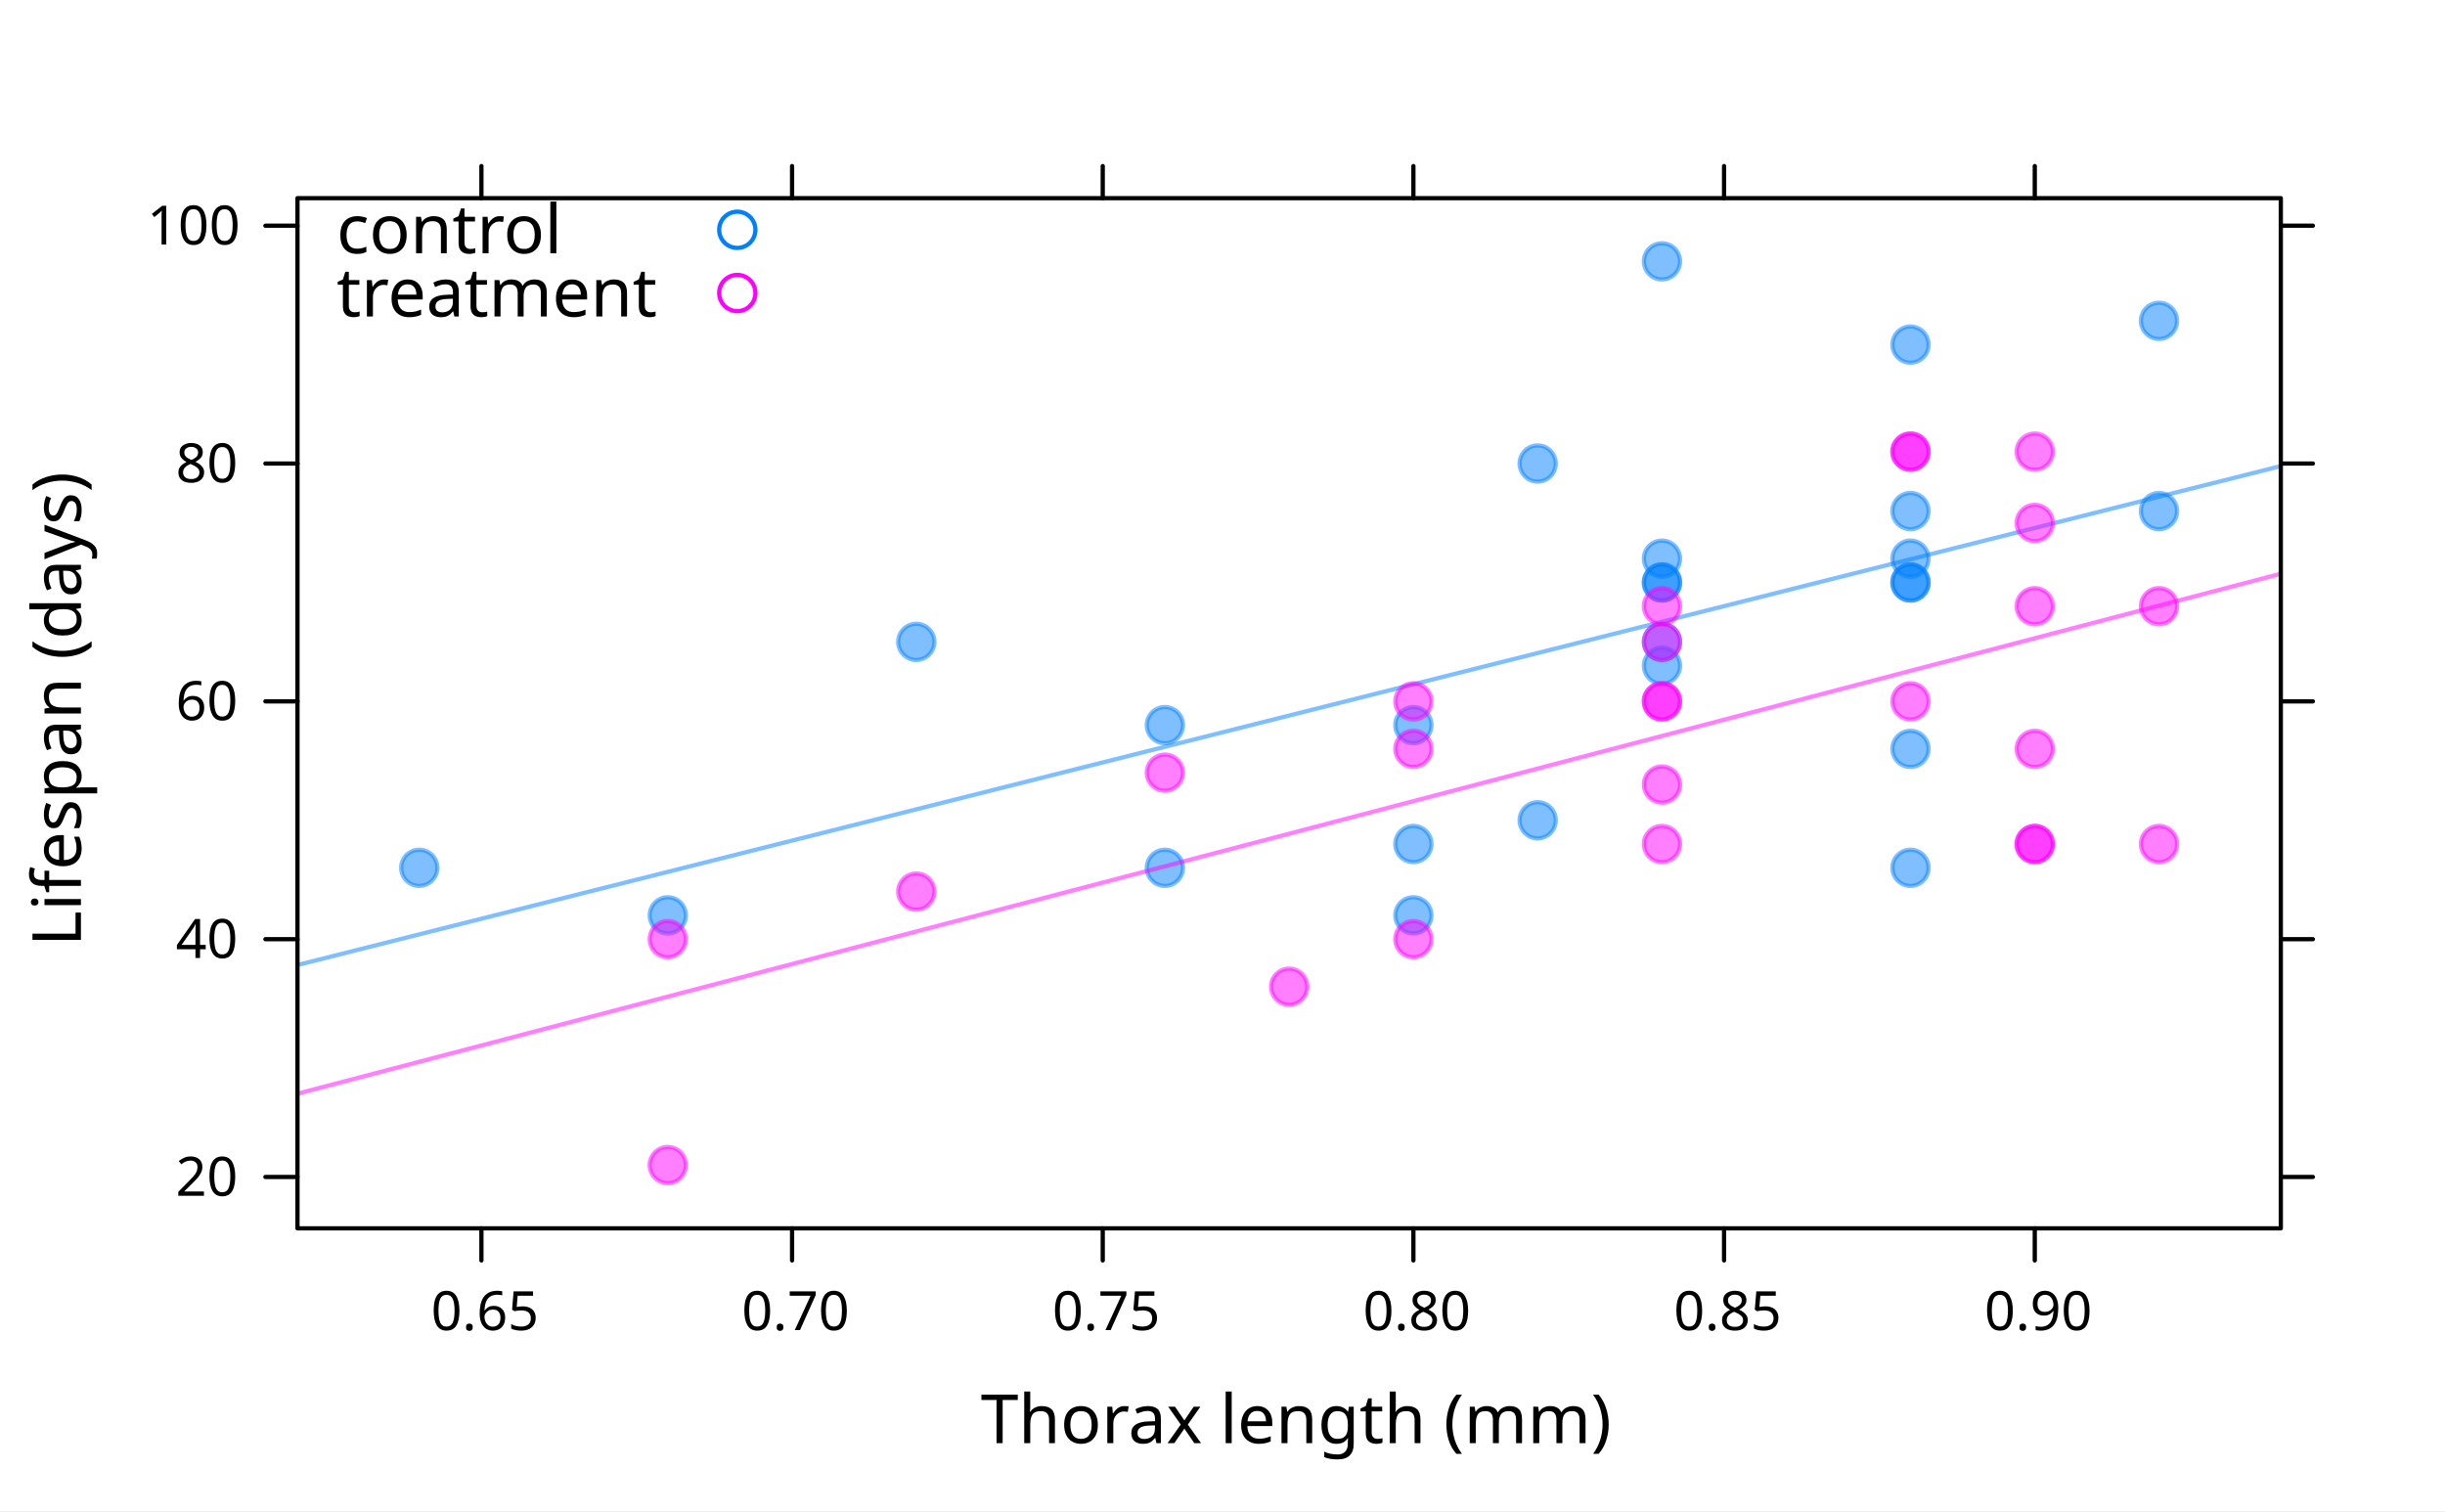
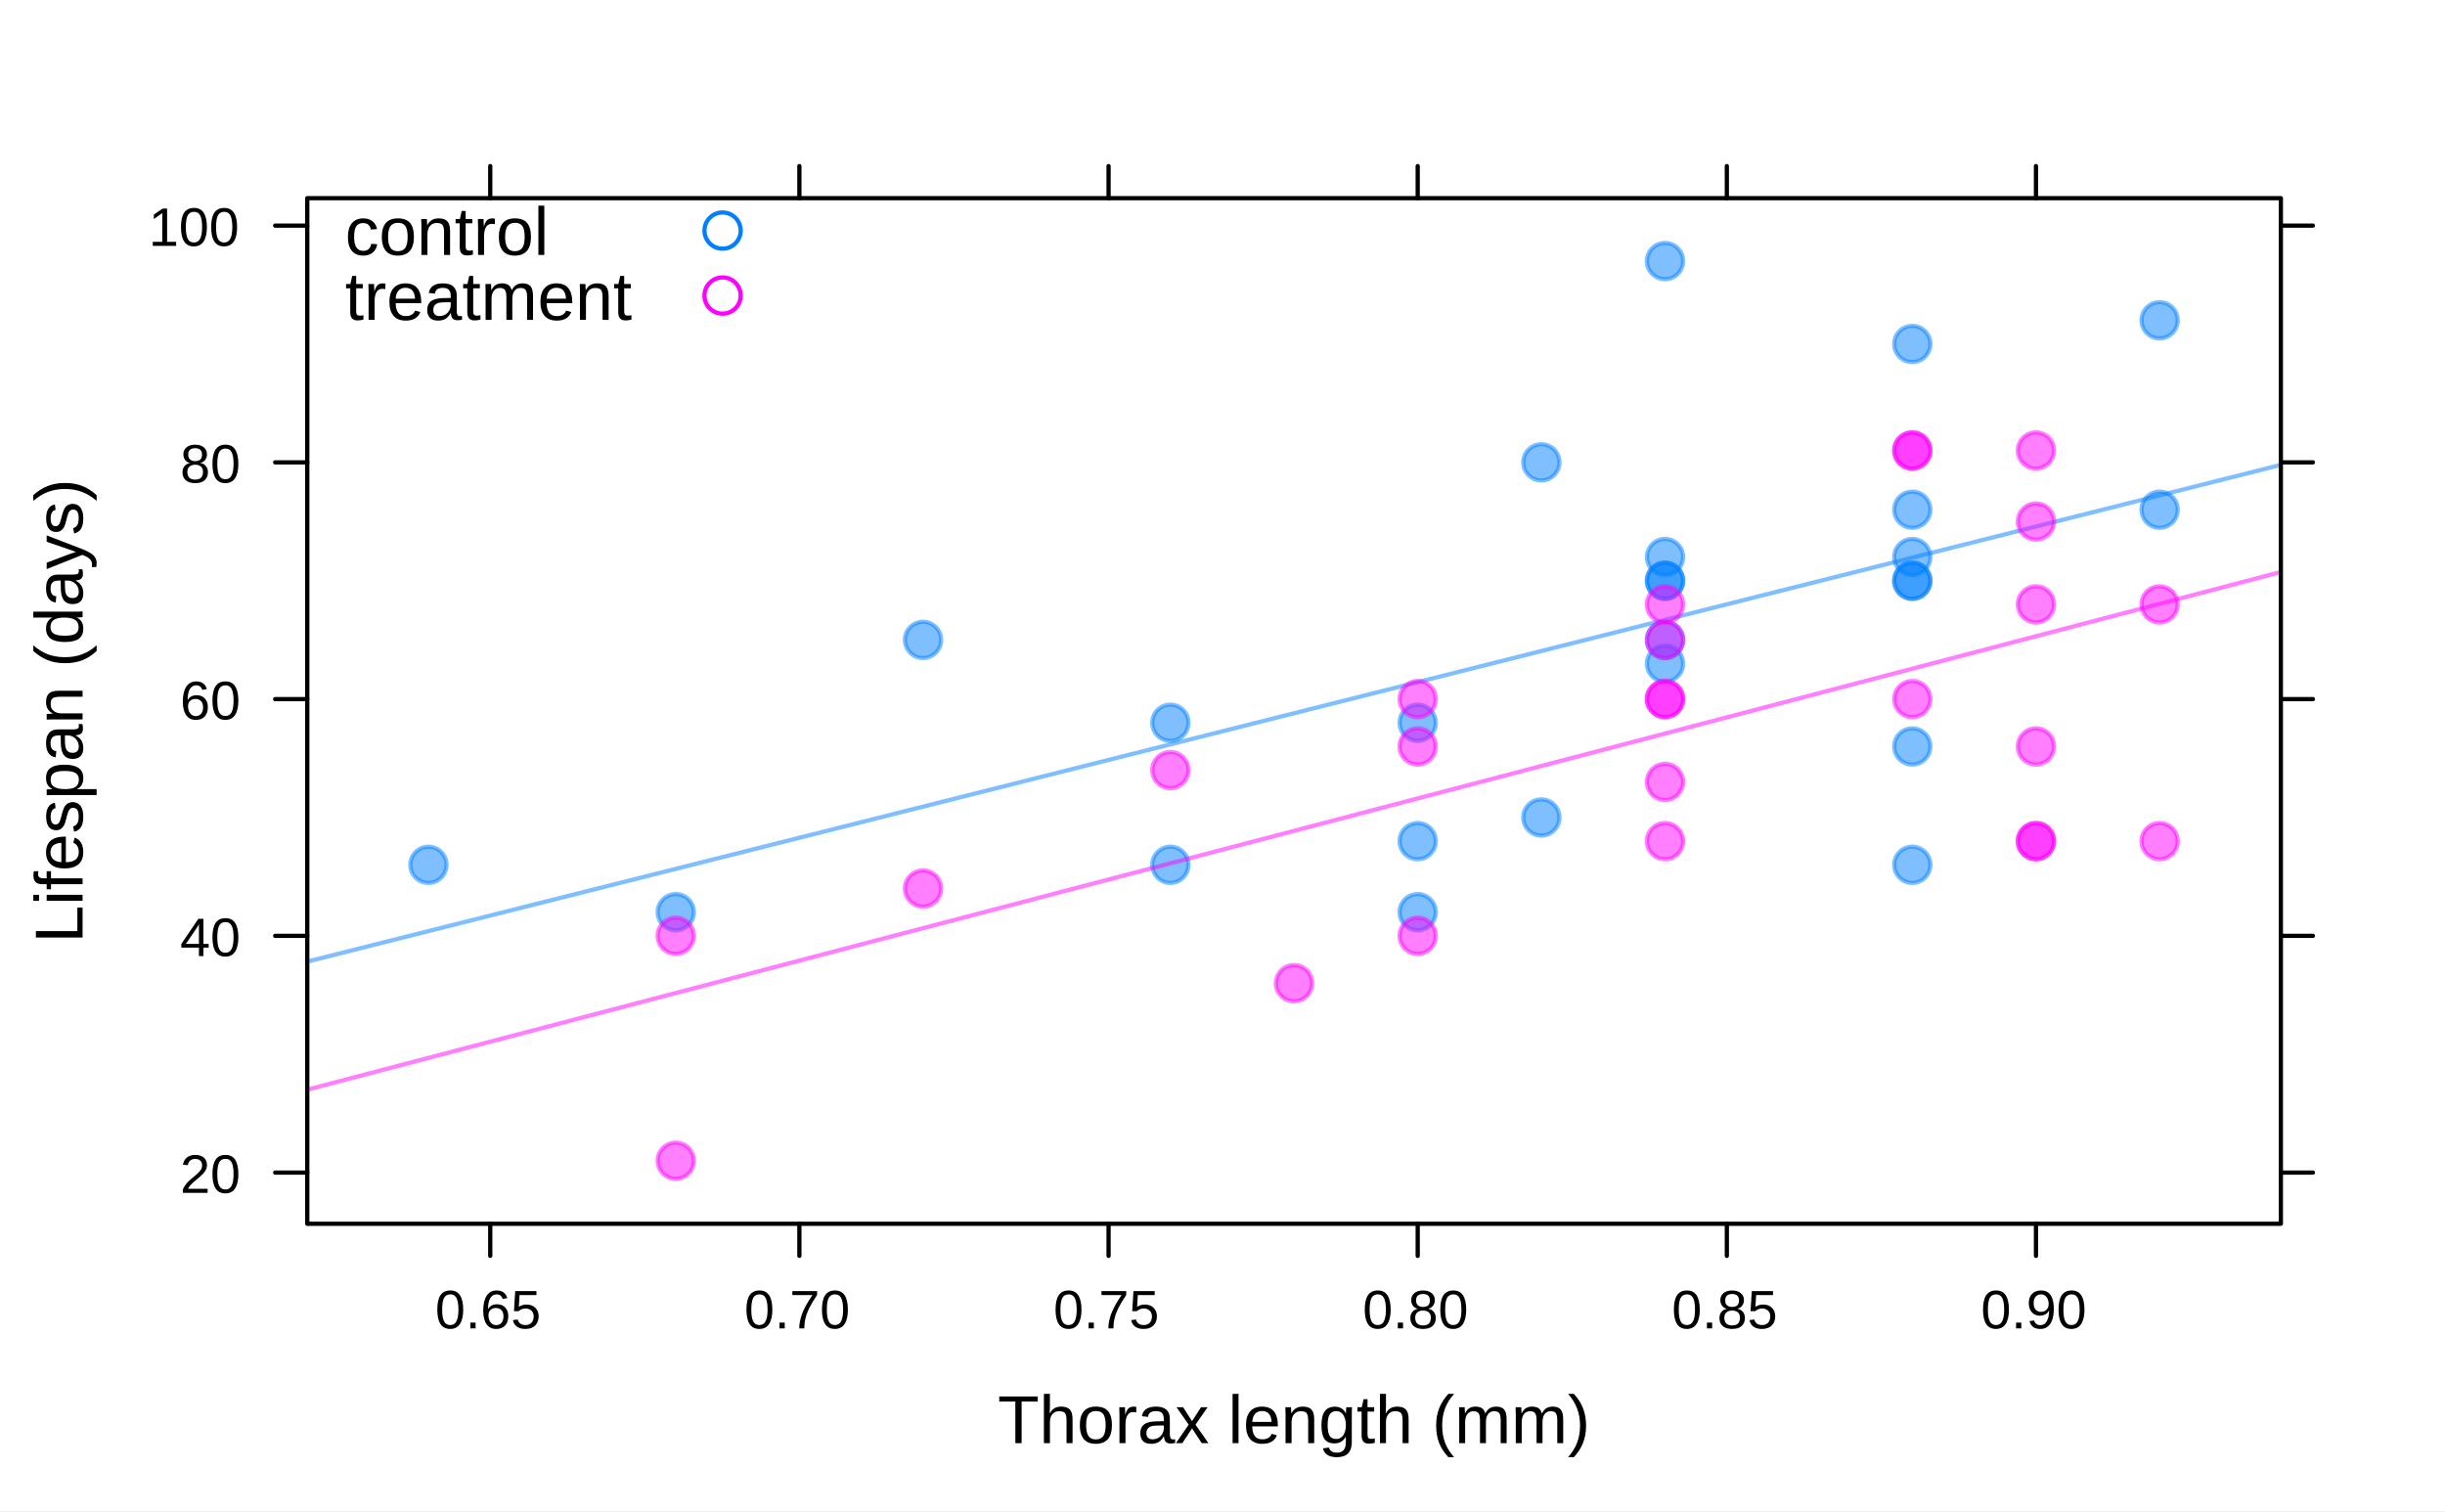
<svg xmlns="http://www.w3.org/2000/svg" viewBox="0 0 432.00 266.98">
  <defs>
    <style type="text/css">
    line, polyline, path, rect, circle {
      fill: none;
      stroke: #000000;
      stroke-linecap: round;
      stroke-linejoin: round;
      stroke-miterlimit: 10.00;
    }
  </style>
  </defs>
  <rect width="100%" height="100%" style="stroke: none; fill: #FFFFFF;" />
  <rect x="0.00" y="0.00" width="432.00" height="266.98" style="stroke-width: 0.75; stroke: none;" />
-   <text x="173.28" y="254.98" style="font-size: 12.00px; font-family: Utopia;" textLength="108.98px" lengthAdjust="spacingAndGlyphs">Thorax length (mm)</text>
-   <text transform="translate(14.30,167.22) rotate(-90)" style="font-size: 12.00px; font-family: Utopia;" textLength="82.39px" lengthAdjust="spacingAndGlyphs">Lifespan (days)</text>
+   <text x="176.29" y="254.98" style="font-size: 12.00px; font-family: Arial;" textLength="104.70px" lengthAdjust="spacingAndGlyphs">Thorax length (mm)</text>
+   <text transform="translate(14.59,166.63) rotate(-90)" style="font-size: 12.00px; font-family: Arial;" textLength="82.04px" lengthAdjust="spacingAndGlyphs">Lifespan (days)</text>
  <defs>
-     <clipPath id="cpNTIuNTU4OHw0MDIuOTkyfDIxNy4wMzF8MzUuMDA3OQ==">
-       <rect x="52.56" y="35.01" width="350.43" height="182.02" />
+     <clipPath id="cpNTQuMjg2Mnw0MDIuOTkyfDIxNi4yMTh8MzUuMDA3OQ==">
+       <rect x="54.29" y="35.01" width="348.71" height="181.21" />
    </clipPath>
  </defs>
  <defs>
    <clipPath id="cpMHw0MzJ8MjY2Ljk3Nnww">
      <rect x="0.00" y="0.00" width="432.00" height="266.98" />
    </clipPath>
  </defs>
-   <line x1="85.06" y1="35.01" x2="85.06" y2="29.34" style="stroke-width: 0.75;" clip-path="url(#cpMHw0MzJ8MjY2Ljk3Nnww)" />
-   <line x1="139.95" y1="35.01" x2="139.95" y2="29.34" style="stroke-width: 0.75;" clip-path="url(#cpMHw0MzJ8MjY2Ljk3Nnww)" />
-   <line x1="194.84" y1="35.01" x2="194.84" y2="29.34" style="stroke-width: 0.75;" clip-path="url(#cpMHw0MzJ8MjY2Ljk3Nnww)" />
-   <line x1="249.73" y1="35.01" x2="249.73" y2="29.34" style="stroke-width: 0.75;" clip-path="url(#cpMHw0MzJ8MjY2Ljk3Nnww)" />
-   <line x1="304.62" y1="35.01" x2="304.62" y2="29.34" style="stroke-width: 0.75;" clip-path="url(#cpMHw0MzJ8MjY2Ljk3Nnww)" />
-   <line x1="359.52" y1="35.01" x2="359.52" y2="29.34" style="stroke-width: 0.75;" clip-path="url(#cpMHw0MzJ8MjY2Ljk3Nnww)" />
-   <line x1="52.56" y1="207.95" x2="46.89" y2="207.95" style="stroke-width: 0.75;" clip-path="url(#cpMHw0MzJ8MjY2Ljk3Nnww)" />
-   <line x1="52.56" y1="165.94" x2="46.89" y2="165.94" style="stroke-width: 0.75;" clip-path="url(#cpMHw0MzJ8MjY2Ljk3Nnww)" />
-   <line x1="52.56" y1="123.92" x2="46.89" y2="123.92" style="stroke-width: 0.75;" clip-path="url(#cpMHw0MzJ8MjY2Ljk3Nnww)" />
-   <line x1="52.56" y1="81.90" x2="46.89" y2="81.90" style="stroke-width: 0.75;" clip-path="url(#cpMHw0MzJ8MjY2Ljk3Nnww)" />
-   <line x1="52.56" y1="39.88" x2="46.89" y2="39.88" style="stroke-width: 0.75;" clip-path="url(#cpMHw0MzJ8MjY2Ljk3Nnww)" />
+   <line x1="86.62" y1="35.01" x2="86.62" y2="29.34" style="stroke-width: 0.75;" clip-path="url(#cpMHw0MzJ8MjY2Ljk3Nnww)" />
+   <line x1="141.24" y1="35.01" x2="141.24" y2="29.34" style="stroke-width: 0.75;" clip-path="url(#cpMHw0MzJ8MjY2Ljk3Nnww)" />
+   <line x1="195.87" y1="35.01" x2="195.87" y2="29.34" style="stroke-width: 0.75;" clip-path="url(#cpMHw0MzJ8MjY2Ljk3Nnww)" />
+   <line x1="250.49" y1="35.01" x2="250.49" y2="29.34" style="stroke-width: 0.75;" clip-path="url(#cpMHw0MzJ8MjY2Ljk3Nnww)" />
+   <line x1="305.11" y1="35.01" x2="305.11" y2="29.34" style="stroke-width: 0.75;" clip-path="url(#cpMHw0MzJ8MjY2Ljk3Nnww)" />
+   <line x1="359.73" y1="35.01" x2="359.73" y2="29.34" style="stroke-width: 0.75;" clip-path="url(#cpMHw0MzJ8MjY2Ljk3Nnww)" />
+   <line x1="54.29" y1="207.18" x2="48.62" y2="207.18" style="stroke-width: 0.75;" clip-path="url(#cpMHw0MzJ8MjY2Ljk3Nnww)" />
+   <line x1="54.29" y1="165.35" x2="48.62" y2="165.35" style="stroke-width: 0.75;" clip-path="url(#cpMHw0MzJ8MjY2Ljk3Nnww)" />
+   <line x1="54.29" y1="123.52" x2="48.62" y2="123.52" style="stroke-width: 0.75;" clip-path="url(#cpMHw0MzJ8MjY2Ljk3Nnww)" />
+   <line x1="54.29" y1="81.69" x2="48.62" y2="81.69" style="stroke-width: 0.75;" clip-path="url(#cpMHw0MzJ8MjY2Ljk3Nnww)" />
+   <line x1="54.29" y1="39.86" x2="48.62" y2="39.86" style="stroke-width: 0.75;" clip-path="url(#cpMHw0MzJ8MjY2Ljk3Nnww)" />
  <g clip-path="url(#cpMHw0MzJ8MjY2Ljk3Nnww)">
-     <text x="31.05" y="211.28" style="font-size: 9.60px; font-family: Utopia;" textLength="10.17px" lengthAdjust="spacingAndGlyphs">20</text>
+     <text x="31.82" y="210.76" style="font-size: 9.60px; font-family: Arial;" textLength="11.12px" lengthAdjust="spacingAndGlyphs">20</text>
  </g>
  <g clip-path="url(#cpMHw0MzJ8MjY2Ljk3Nnww)">
-     <text x="31.05" y="169.26" style="font-size: 9.60px; font-family: Utopia;" textLength="10.17px" lengthAdjust="spacingAndGlyphs">40</text>
+     <text x="31.82" y="168.93" style="font-size: 9.60px; font-family: Arial;" textLength="11.12px" lengthAdjust="spacingAndGlyphs">40</text>
  </g>
  <g clip-path="url(#cpMHw0MzJ8MjY2Ljk3Nnww)">
-     <text x="31.05" y="127.24" style="font-size: 9.60px; font-family: Utopia;" textLength="10.17px" lengthAdjust="spacingAndGlyphs">60</text>
+     <text x="31.82" y="127.10" style="font-size: 9.60px; font-family: Arial;" textLength="11.12px" lengthAdjust="spacingAndGlyphs">60</text>
  </g>
  <g clip-path="url(#cpMHw0MzJ8MjY2Ljk3Nnww)">
-     <text x="31.05" y="85.22" style="font-size: 9.60px; font-family: Utopia;" textLength="10.17px" lengthAdjust="spacingAndGlyphs">80</text>
+     <text x="31.82" y="85.27" style="font-size: 9.60px; font-family: Arial;" textLength="11.12px" lengthAdjust="spacingAndGlyphs">80</text>
  </g>
  <g clip-path="url(#cpMHw0MzJ8MjY2Ljk3Nnww)">
-     <text x="25.97" y="43.20" style="font-size: 9.60px; font-family: Utopia;" textLength="15.25px" lengthAdjust="spacingAndGlyphs">100</text>
+     <text x="26.26" y="43.44" style="font-size: 9.60px; font-family: Arial;" textLength="16.68px" lengthAdjust="spacingAndGlyphs">100</text>
  </g>
-   <line x1="85.06" y1="217.03" x2="85.06" y2="222.70" style="stroke-width: 0.75;" clip-path="url(#cpMHw0MzJ8MjY2Ljk3Nnww)" />
-   <line x1="139.95" y1="217.03" x2="139.95" y2="222.70" style="stroke-width: 0.75;" clip-path="url(#cpMHw0MzJ8MjY2Ljk3Nnww)" />
-   <line x1="194.84" y1="217.03" x2="194.84" y2="222.70" style="stroke-width: 0.75;" clip-path="url(#cpMHw0MzJ8MjY2Ljk3Nnww)" />
-   <line x1="249.73" y1="217.03" x2="249.73" y2="222.70" style="stroke-width: 0.75;" clip-path="url(#cpMHw0MzJ8MjY2Ljk3Nnww)" />
-   <line x1="304.62" y1="217.03" x2="304.62" y2="222.70" style="stroke-width: 0.75;" clip-path="url(#cpMHw0MzJ8MjY2Ljk3Nnww)" />
-   <line x1="359.52" y1="217.03" x2="359.52" y2="222.70" style="stroke-width: 0.75;" clip-path="url(#cpMHw0MzJ8MjY2Ljk3Nnww)" />
+   <line x1="86.62" y1="216.22" x2="86.62" y2="221.89" style="stroke-width: 0.75;" clip-path="url(#cpMHw0MzJ8MjY2Ljk3Nnww)" />
+   <line x1="141.24" y1="216.22" x2="141.24" y2="221.89" style="stroke-width: 0.75;" clip-path="url(#cpMHw0MzJ8MjY2Ljk3Nnww)" />
+   <line x1="195.87" y1="216.22" x2="195.87" y2="221.89" style="stroke-width: 0.75;" clip-path="url(#cpMHw0MzJ8MjY2Ljk3Nnww)" />
+   <line x1="250.49" y1="216.22" x2="250.49" y2="221.89" style="stroke-width: 0.75;" clip-path="url(#cpMHw0MzJ8MjY2Ljk3Nnww)" />
+   <line x1="305.11" y1="216.22" x2="305.11" y2="221.89" style="stroke-width: 0.75;" clip-path="url(#cpMHw0MzJ8MjY2Ljk3Nnww)" />
+   <line x1="359.73" y1="216.22" x2="359.73" y2="221.89" style="stroke-width: 0.75;" clip-path="url(#cpMHw0MzJ8MjY2Ljk3Nnww)" />
  <g clip-path="url(#cpMHw0MzJ8MjY2Ljk3Nnww)">
-     <text x="76.16" y="235.01" style="font-size: 9.60px; font-family: Utopia;" textLength="17.80px" lengthAdjust="spacingAndGlyphs">0.65</text>
+     <text x="76.89" y="234.71" style="font-size: 9.60px; font-family: Arial;" textLength="19.46px" lengthAdjust="spacingAndGlyphs">0.65</text>
  </g>
  <g clip-path="url(#cpMHw0MzJ8MjY2Ljk3Nnww)">
-     <text x="131.05" y="235.01" style="font-size: 9.60px; font-family: Utopia;" textLength="17.80px" lengthAdjust="spacingAndGlyphs">0.70</text>
+     <text x="131.51" y="234.71" style="font-size: 9.60px; font-family: Arial;" textLength="19.46px" lengthAdjust="spacingAndGlyphs">0.70</text>
  </g>
  <g clip-path="url(#cpMHw0MzJ8MjY2Ljk3Nnww)">
-     <text x="185.94" y="235.01" style="font-size: 9.60px; font-family: Utopia;" textLength="17.80px" lengthAdjust="spacingAndGlyphs">0.75</text>
+     <text x="186.13" y="234.71" style="font-size: 9.60px; font-family: Arial;" textLength="19.46px" lengthAdjust="spacingAndGlyphs">0.75</text>
  </g>
  <g clip-path="url(#cpMHw0MzJ8MjY2Ljk3Nnww)">
-     <text x="240.83" y="235.01" style="font-size: 9.60px; font-family: Utopia;" textLength="17.80px" lengthAdjust="spacingAndGlyphs">0.80</text>
+     <text x="240.76" y="234.71" style="font-size: 9.60px; font-family: Arial;" textLength="19.46px" lengthAdjust="spacingAndGlyphs">0.80</text>
  </g>
  <g clip-path="url(#cpMHw0MzJ8MjY2Ljk3Nnww)">
-     <text x="295.73" y="235.01" style="font-size: 9.60px; font-family: Utopia;" textLength="17.80px" lengthAdjust="spacingAndGlyphs">0.85</text>
+     <text x="295.38" y="234.71" style="font-size: 9.60px; font-family: Arial;" textLength="19.46px" lengthAdjust="spacingAndGlyphs">0.85</text>
  </g>
  <g clip-path="url(#cpMHw0MzJ8MjY2Ljk3Nnww)">
-     <text x="350.62" y="235.01" style="font-size: 9.60px; font-family: Utopia;" textLength="17.80px" lengthAdjust="spacingAndGlyphs">0.90</text>
+     <text x="350.00" y="234.71" style="font-size: 9.60px; font-family: Arial;" textLength="19.46px" lengthAdjust="spacingAndGlyphs">0.90</text>
  </g>
-   <line x1="402.99" y1="207.95" x2="408.66" y2="207.95" style="stroke-width: 0.75;" clip-path="url(#cpMHw0MzJ8MjY2Ljk3Nnww)" />
-   <line x1="402.99" y1="165.94" x2="408.66" y2="165.94" style="stroke-width: 0.75;" clip-path="url(#cpMHw0MzJ8MjY2Ljk3Nnww)" />
-   <line x1="402.99" y1="123.92" x2="408.66" y2="123.92" style="stroke-width: 0.75;" clip-path="url(#cpMHw0MzJ8MjY2Ljk3Nnww)" />
-   <line x1="402.99" y1="81.90" x2="408.66" y2="81.90" style="stroke-width: 0.75;" clip-path="url(#cpMHw0MzJ8MjY2Ljk3Nnww)" />
-   <line x1="402.99" y1="39.88" x2="408.66" y2="39.88" style="stroke-width: 0.75;" clip-path="url(#cpMHw0MzJ8MjY2Ljk3Nnww)" />
+   <line x1="402.99" y1="207.18" x2="408.66" y2="207.18" style="stroke-width: 0.75;" clip-path="url(#cpMHw0MzJ8MjY2Ljk3Nnww)" />
+   <line x1="402.99" y1="165.35" x2="408.66" y2="165.35" style="stroke-width: 0.75;" clip-path="url(#cpMHw0MzJ8MjY2Ljk3Nnww)" />
+   <line x1="402.99" y1="123.52" x2="408.66" y2="123.52" style="stroke-width: 0.75;" clip-path="url(#cpMHw0MzJ8MjY2Ljk3Nnww)" />
+   <line x1="402.99" y1="81.69" x2="408.66" y2="81.69" style="stroke-width: 0.75;" clip-path="url(#cpMHw0MzJ8MjY2Ljk3Nnww)" />
+   <line x1="402.99" y1="39.86" x2="408.66" y2="39.86" style="stroke-width: 0.75;" clip-path="url(#cpMHw0MzJ8MjY2Ljk3Nnww)" />
  <defs>
-     <clipPath id="cpNTIuNTU4OHw0MDIuOTkyfDIxNy4wMzF8MzUuMDA3OQ==">
-       <rect x="52.56" y="35.01" width="350.43" height="182.02" />
+     <clipPath id="cpNTQuMjg2Mnw0MDIuOTkyfDIxNi4yMTh8MzUuMDA3OQ==">
+       <rect x="54.29" y="35.01" width="348.71" height="181.21" />
    </clipPath>
  </defs>
-   <circle cx="74.08" cy="153.33" r="2.40pt" style="stroke-width: 0.75; stroke: #0080FF; stroke-opacity: 0.50; fill: #0080FF; fill-opacity: 0.50;" clip-path="url(#cpNTIuNTU4OHw0MDIuOTkyfDIxNy4wMzF8MzUuMDA3OQ==)" />
-   <circle cx="117.99" cy="161.73" r="2.40pt" style="stroke-width: 0.75; stroke: #0080FF; stroke-opacity: 0.50; fill: #0080FF; fill-opacity: 0.50;" clip-path="url(#cpNTIuNTU4OHw0MDIuOTkyfDIxNy4wMzF8MzUuMDA3OQ==)" />
-   <circle cx="161.90" cy="113.41" r="2.40pt" style="stroke-width: 0.75; stroke: #0080FF; stroke-opacity: 0.50; fill: #0080FF; fill-opacity: 0.50;" clip-path="url(#cpNTIuNTU4OHw0MDIuOTkyfDIxNy4wMzF8MzUuMDA3OQ==)" />
-   <circle cx="205.82" cy="153.33" r="2.40pt" style="stroke-width: 0.75; stroke: #0080FF; stroke-opacity: 0.50; fill: #0080FF; fill-opacity: 0.50;" clip-path="url(#cpNTIuNTU4OHw0MDIuOTkyfDIxNy4wMzF8MzUuMDA3OQ==)" />
-   <circle cx="205.82" cy="128.12" r="2.40pt" style="stroke-width: 0.75; stroke: #0080FF; stroke-opacity: 0.50; fill: #0080FF; fill-opacity: 0.50;" clip-path="url(#cpNTIuNTU4OHw0MDIuOTkyfDIxNy4wMzF8MzUuMDA3OQ==)" />
-   <circle cx="249.73" cy="161.73" r="2.40pt" style="stroke-width: 0.75; stroke: #0080FF; stroke-opacity: 0.50; fill: #0080FF; fill-opacity: 0.50;" clip-path="url(#cpNTIuNTU4OHw0MDIuOTkyfDIxNy4wMzF8MzUuMDA3OQ==)" />
-   <circle cx="249.73" cy="149.13" r="2.40pt" style="stroke-width: 0.75; stroke: #0080FF; stroke-opacity: 0.50; fill: #0080FF; fill-opacity: 0.50;" clip-path="url(#cpNTIuNTU4OHw0MDIuOTkyfDIxNy4wMzF8MzUuMDA3OQ==)" />
-   <circle cx="249.73" cy="128.12" r="2.40pt" style="stroke-width: 0.75; stroke: #0080FF; stroke-opacity: 0.50; fill: #0080FF; fill-opacity: 0.50;" clip-path="url(#cpNTIuNTU4OHw0MDIuOTkyfDIxNy4wMzF8MzUuMDA3OQ==)" />
-   <circle cx="271.69" cy="144.93" r="2.40pt" style="stroke-width: 0.75; stroke: #0080FF; stroke-opacity: 0.50; fill: #0080FF; fill-opacity: 0.50;" clip-path="url(#cpNTIuNTU4OHw0MDIuOTkyfDIxNy4wMzF8MzUuMDA3OQ==)" />
-   <circle cx="271.69" cy="81.90" r="2.40pt" style="stroke-width: 0.75; stroke: #0080FF; stroke-opacity: 0.50; fill: #0080FF; fill-opacity: 0.50;" clip-path="url(#cpNTIuNTU4OHw0MDIuOTkyfDIxNy4wMzF8MzUuMDA3OQ==)" />
-   <circle cx="293.65" cy="117.62" r="2.40pt" style="stroke-width: 0.75; stroke: #0080FF; stroke-opacity: 0.50; fill: #0080FF; fill-opacity: 0.50;" clip-path="url(#cpNTIuNTU4OHw0MDIuOTkyfDIxNy4wMzF8MzUuMDA3OQ==)" />
-   <circle cx="293.65" cy="113.41" r="2.40pt" style="stroke-width: 0.75; stroke: #0080FF; stroke-opacity: 0.50; fill: #0080FF; fill-opacity: 0.50;" clip-path="url(#cpNTIuNTU4OHw0MDIuOTkyfDIxNy4wMzF8MzUuMDA3OQ==)" />
-   <circle cx="293.65" cy="102.91" r="2.40pt" style="stroke-width: 0.75; stroke: #0080FF; stroke-opacity: 0.50; fill: #0080FF; fill-opacity: 0.50;" clip-path="url(#cpNTIuNTU4OHw0MDIuOTkyfDIxNy4wMzF8MzUuMDA3OQ==)" />
-   <circle cx="293.65" cy="102.91" r="2.40pt" style="stroke-width: 0.75; stroke: #0080FF; stroke-opacity: 0.50; fill: #0080FF; fill-opacity: 0.50;" clip-path="url(#cpNTIuNTU4OHw0MDIuOTkyfDIxNy4wMzF8MzUuMDA3OQ==)" />
-   <circle cx="293.65" cy="98.71" r="2.40pt" style="stroke-width: 0.75; stroke: #0080FF; stroke-opacity: 0.50; fill: #0080FF; fill-opacity: 0.50;" clip-path="url(#cpNTIuNTU4OHw0MDIuOTkyfDIxNy4wMzF8MzUuMDA3OQ==)" />
-   <circle cx="293.65" cy="46.18" r="2.40pt" style="stroke-width: 0.75; stroke: #0080FF; stroke-opacity: 0.50; fill: #0080FF; fill-opacity: 0.50;" clip-path="url(#cpNTIuNTU4OHw0MDIuOTkyfDIxNy4wMzF8MzUuMDA3OQ==)" />
-   <circle cx="337.56" cy="153.33" r="2.40pt" style="stroke-width: 0.75; stroke: #0080FF; stroke-opacity: 0.50; fill: #0080FF; fill-opacity: 0.50;" clip-path="url(#cpNTIuNTU4OHw0MDIuOTkyfDIxNy4wMzF8MzUuMDA3OQ==)" />
-   <circle cx="337.56" cy="132.32" r="2.40pt" style="stroke-width: 0.75; stroke: #0080FF; stroke-opacity: 0.50; fill: #0080FF; fill-opacity: 0.50;" clip-path="url(#cpNTIuNTU4OHw0MDIuOTkyfDIxNy4wMzF8MzUuMDA3OQ==)" />
-   <circle cx="337.56" cy="102.91" r="2.40pt" style="stroke-width: 0.75; stroke: #0080FF; stroke-opacity: 0.50; fill: #0080FF; fill-opacity: 0.50;" clip-path="url(#cpNTIuNTU4OHw0MDIuOTkyfDIxNy4wMzF8MzUuMDA3OQ==)" />
-   <circle cx="337.56" cy="102.91" r="2.40pt" style="stroke-width: 0.75; stroke: #0080FF; stroke-opacity: 0.50; fill: #0080FF; fill-opacity: 0.50;" clip-path="url(#cpNTIuNTU4OHw0MDIuOTkyfDIxNy4wMzF8MzUuMDA3OQ==)" />
-   <circle cx="337.56" cy="98.71" r="2.40pt" style="stroke-width: 0.75; stroke: #0080FF; stroke-opacity: 0.50; fill: #0080FF; fill-opacity: 0.50;" clip-path="url(#cpNTIuNTU4OHw0MDIuOTkyfDIxNy4wMzF8MzUuMDA3OQ==)" />
-   <circle cx="337.56" cy="90.30" r="2.40pt" style="stroke-width: 0.75; stroke: #0080FF; stroke-opacity: 0.50; fill: #0080FF; fill-opacity: 0.50;" clip-path="url(#cpNTIuNTU4OHw0MDIuOTkyfDIxNy4wMzF8MzUuMDA3OQ==)" />
-   <circle cx="337.56" cy="60.89" r="2.40pt" style="stroke-width: 0.75; stroke: #0080FF; stroke-opacity: 0.50; fill: #0080FF; fill-opacity: 0.50;" clip-path="url(#cpNTIuNTU4OHw0MDIuOTkyfDIxNy4wMzF8MzUuMDA3OQ==)" />
-   <circle cx="381.47" cy="90.30" r="2.40pt" style="stroke-width: 0.75; stroke: #0080FF; stroke-opacity: 0.50; fill: #0080FF; fill-opacity: 0.50;" clip-path="url(#cpNTIuNTU4OHw0MDIuOTkyfDIxNy4wMzF8MzUuMDA3OQ==)" />
-   <circle cx="381.47" cy="56.69" r="2.40pt" style="stroke-width: 0.75; stroke: #0080FF; stroke-opacity: 0.50; fill: #0080FF; fill-opacity: 0.50;" clip-path="url(#cpNTIuNTU4OHw0MDIuOTkyfDIxNy4wMzF8MzUuMDA3OQ==)" />
-   <line x1="52.56" y1="170.50" x2="402.99" y2="82.35" style="stroke-width: 0.75; stroke: #0080FF; stroke-opacity: 0.50;" clip-path="url(#cpNTIuNTU4OHw0MDIuOTkyfDIxNy4wMzF8MzUuMDA3OQ==)" />
-   <circle cx="117.99" cy="205.85" r="2.40pt" style="stroke-width: 0.75; stroke: #FF00FF; stroke-opacity: 0.50; fill: #FF00FF; fill-opacity: 0.50;" clip-path="url(#cpNTIuNTU4OHw0MDIuOTkyfDIxNy4wMzF8MzUuMDA3OQ==)" />
-   <circle cx="117.99" cy="165.94" r="2.40pt" style="stroke-width: 0.75; stroke: #FF00FF; stroke-opacity: 0.50; fill: #FF00FF; fill-opacity: 0.50;" clip-path="url(#cpNTIuNTU4OHw0MDIuOTkyfDIxNy4wMzF8MzUuMDA3OQ==)" />
-   <circle cx="161.90" cy="157.53" r="2.40pt" style="stroke-width: 0.75; stroke: #FF00FF; stroke-opacity: 0.50; fill: #FF00FF; fill-opacity: 0.50;" clip-path="url(#cpNTIuNTU4OHw0MDIuOTkyfDIxNy4wMzF8MzUuMDA3OQ==)" />
-   <circle cx="205.82" cy="136.52" r="2.40pt" style="stroke-width: 0.75; stroke: #FF00FF; stroke-opacity: 0.50; fill: #FF00FF; fill-opacity: 0.50;" clip-path="url(#cpNTIuNTU4OHw0MDIuOTkyfDIxNy4wMzF8MzUuMDA3OQ==)" />
-   <circle cx="227.78" cy="174.34" r="2.40pt" style="stroke-width: 0.75; stroke: #FF00FF; stroke-opacity: 0.50; fill: #FF00FF; fill-opacity: 0.50;" clip-path="url(#cpNTIuNTU4OHw0MDIuOTkyfDIxNy4wMzF8MzUuMDA3OQ==)" />
-   <circle cx="249.73" cy="165.94" r="2.40pt" style="stroke-width: 0.75; stroke: #FF00FF; stroke-opacity: 0.50; fill: #FF00FF; fill-opacity: 0.50;" clip-path="url(#cpNTIuNTU4OHw0MDIuOTkyfDIxNy4wMzF8MzUuMDA3OQ==)" />
-   <circle cx="249.73" cy="132.32" r="2.40pt" style="stroke-width: 0.75; stroke: #FF00FF; stroke-opacity: 0.50; fill: #FF00FF; fill-opacity: 0.50;" clip-path="url(#cpNTIuNTU4OHw0MDIuOTkyfDIxNy4wMzF8MzUuMDA3OQ==)" />
-   <circle cx="249.73" cy="123.92" r="2.40pt" style="stroke-width: 0.75; stroke: #FF00FF; stroke-opacity: 0.50; fill: #FF00FF; fill-opacity: 0.50;" clip-path="url(#cpNTIuNTU4OHw0MDIuOTkyfDIxNy4wMzF8MzUuMDA3OQ==)" />
-   <circle cx="293.65" cy="149.13" r="2.40pt" style="stroke-width: 0.75; stroke: #FF00FF; stroke-opacity: 0.50; fill: #FF00FF; fill-opacity: 0.50;" clip-path="url(#cpNTIuNTU4OHw0MDIuOTkyfDIxNy4wMzF8MzUuMDA3OQ==)" />
-   <circle cx="293.65" cy="138.62" r="2.40pt" style="stroke-width: 0.75; stroke: #FF00FF; stroke-opacity: 0.50; fill: #FF00FF; fill-opacity: 0.50;" clip-path="url(#cpNTIuNTU4OHw0MDIuOTkyfDIxNy4wMzF8MzUuMDA3OQ==)" />
-   <circle cx="293.65" cy="123.92" r="2.40pt" style="stroke-width: 0.75; stroke: #FF00FF; stroke-opacity: 0.50; fill: #FF00FF; fill-opacity: 0.50;" clip-path="url(#cpNTIuNTU4OHw0MDIuOTkyfDIxNy4wMzF8MzUuMDA3OQ==)" />
-   <circle cx="293.65" cy="123.92" r="2.40pt" style="stroke-width: 0.75; stroke: #FF00FF; stroke-opacity: 0.50; fill: #FF00FF; fill-opacity: 0.50;" clip-path="url(#cpNTIuNTU4OHw0MDIuOTkyfDIxNy4wMzF8MzUuMDA3OQ==)" />
-   <circle cx="293.65" cy="113.41" r="2.40pt" style="stroke-width: 0.75; stroke: #FF00FF; stroke-opacity: 0.50; fill: #FF00FF; fill-opacity: 0.50;" clip-path="url(#cpNTIuNTU4OHw0MDIuOTkyfDIxNy4wMzF8MzUuMDA3OQ==)" />
-   <circle cx="293.65" cy="107.11" r="2.40pt" style="stroke-width: 0.75; stroke: #FF00FF; stroke-opacity: 0.50; fill: #FF00FF; fill-opacity: 0.50;" clip-path="url(#cpNTIuNTU4OHw0MDIuOTkyfDIxNy4wMzF8MzUuMDA3OQ==)" />
-   <circle cx="337.56" cy="123.92" r="2.40pt" style="stroke-width: 0.75; stroke: #FF00FF; stroke-opacity: 0.50; fill: #FF00FF; fill-opacity: 0.50;" clip-path="url(#cpNTIuNTU4OHw0MDIuOTkyfDIxNy4wMzF8MzUuMDA3OQ==)" />
-   <circle cx="337.56" cy="79.80" r="2.40pt" style="stroke-width: 0.75; stroke: #FF00FF; stroke-opacity: 0.50; fill: #FF00FF; fill-opacity: 0.50;" clip-path="url(#cpNTIuNTU4OHw0MDIuOTkyfDIxNy4wMzF8MzUuMDA3OQ==)" />
-   <circle cx="337.56" cy="79.80" r="2.40pt" style="stroke-width: 0.75; stroke: #FF00FF; stroke-opacity: 0.50; fill: #FF00FF; fill-opacity: 0.50;" clip-path="url(#cpNTIuNTU4OHw0MDIuOTkyfDIxNy4wMzF8MzUuMDA3OQ==)" />
-   <circle cx="359.52" cy="149.13" r="2.40pt" style="stroke-width: 0.75; stroke: #FF00FF; stroke-opacity: 0.50; fill: #FF00FF; fill-opacity: 0.50;" clip-path="url(#cpNTIuNTU4OHw0MDIuOTkyfDIxNy4wMzF8MzUuMDA3OQ==)" />
-   <circle cx="359.52" cy="149.13" r="2.40pt" style="stroke-width: 0.75; stroke: #FF00FF; stroke-opacity: 0.50; fill: #FF00FF; fill-opacity: 0.50;" clip-path="url(#cpNTIuNTU4OHw0MDIuOTkyfDIxNy4wMzF8MzUuMDA3OQ==)" />
-   <circle cx="359.52" cy="132.32" r="2.40pt" style="stroke-width: 0.75; stroke: #FF00FF; stroke-opacity: 0.50; fill: #FF00FF; fill-opacity: 0.50;" clip-path="url(#cpNTIuNTU4OHw0MDIuOTkyfDIxNy4wMzF8MzUuMDA3OQ==)" />
-   <circle cx="359.52" cy="107.11" r="2.40pt" style="stroke-width: 0.75; stroke: #FF00FF; stroke-opacity: 0.50; fill: #FF00FF; fill-opacity: 0.50;" clip-path="url(#cpNTIuNTU4OHw0MDIuOTkyfDIxNy4wMzF8MzUuMDA3OQ==)" />
-   <circle cx="359.52" cy="92.40" r="2.40pt" style="stroke-width: 0.75; stroke: #FF00FF; stroke-opacity: 0.50; fill: #FF00FF; fill-opacity: 0.50;" clip-path="url(#cpNTIuNTU4OHw0MDIuOTkyfDIxNy4wMzF8MzUuMDA3OQ==)" />
-   <circle cx="359.52" cy="79.80" r="2.40pt" style="stroke-width: 0.75; stroke: #FF00FF; stroke-opacity: 0.50; fill: #FF00FF; fill-opacity: 0.50;" clip-path="url(#cpNTIuNTU4OHw0MDIuOTkyfDIxNy4wMzF8MzUuMDA3OQ==)" />
-   <circle cx="381.47" cy="149.13" r="2.40pt" style="stroke-width: 0.75; stroke: #FF00FF; stroke-opacity: 0.50; fill: #FF00FF; fill-opacity: 0.50;" clip-path="url(#cpNTIuNTU4OHw0MDIuOTkyfDIxNy4wMzF8MzUuMDA3OQ==)" />
-   <circle cx="381.47" cy="107.11" r="2.40pt" style="stroke-width: 0.75; stroke: #FF00FF; stroke-opacity: 0.50; fill: #FF00FF; fill-opacity: 0.50;" clip-path="url(#cpNTIuNTU4OHw0MDIuOTkyfDIxNy4wMzF8MzUuMDA3OQ==)" />
-   <line x1="52.56" y1="193.24" x2="402.99" y2="101.37" style="stroke-width: 0.75; stroke: #FF00FF; stroke-opacity: 0.50;" clip-path="url(#cpNTIuNTU4OHw0MDIuOTkyfDIxNy4wMzF8MzUuMDA3OQ==)" />
+   <circle cx="75.70" cy="152.80" r="2.40pt" style="stroke-width: 0.75; stroke: #0080FF; stroke-opacity: 0.50; fill: #0080FF; fill-opacity: 0.50;" clip-path="url(#cpNTQuMjg2Mnw0MDIuOTkyfDIxNi4yMTh8MzUuMDA3OQ==)" />
+   <circle cx="119.40" cy="161.17" r="2.40pt" style="stroke-width: 0.75; stroke: #0080FF; stroke-opacity: 0.50; fill: #0080FF; fill-opacity: 0.50;" clip-path="url(#cpNTQuMjg2Mnw0MDIuOTkyfDIxNi4yMTh8MzUuMDA3OQ==)" />
+   <circle cx="163.09" cy="113.06" r="2.40pt" style="stroke-width: 0.75; stroke: #0080FF; stroke-opacity: 0.50; fill: #0080FF; fill-opacity: 0.50;" clip-path="url(#cpNTQuMjg2Mnw0MDIuOTkyfDIxNi4yMTh8MzUuMDA3OQ==)" />
+   <circle cx="206.79" cy="152.80" r="2.40pt" style="stroke-width: 0.75; stroke: #0080FF; stroke-opacity: 0.50; fill: #0080FF; fill-opacity: 0.50;" clip-path="url(#cpNTQuMjg2Mnw0MDIuOTkyfDIxNi4yMTh8MzUuMDA3OQ==)" />
+   <circle cx="206.79" cy="127.70" r="2.40pt" style="stroke-width: 0.75; stroke: #0080FF; stroke-opacity: 0.50; fill: #0080FF; fill-opacity: 0.50;" clip-path="url(#cpNTQuMjg2Mnw0MDIuOTkyfDIxNi4yMTh8MzUuMDA3OQ==)" />
+   <circle cx="250.49" cy="161.17" r="2.40pt" style="stroke-width: 0.75; stroke: #0080FF; stroke-opacity: 0.50; fill: #0080FF; fill-opacity: 0.50;" clip-path="url(#cpNTQuMjg2Mnw0MDIuOTkyfDIxNi4yMTh8MzUuMDA3OQ==)" />
+   <circle cx="250.49" cy="148.62" r="2.40pt" style="stroke-width: 0.75; stroke: #0080FF; stroke-opacity: 0.50; fill: #0080FF; fill-opacity: 0.50;" clip-path="url(#cpNTQuMjg2Mnw0MDIuOTkyfDIxNi4yMTh8MzUuMDA3OQ==)" />
+   <circle cx="250.49" cy="127.70" r="2.40pt" style="stroke-width: 0.75; stroke: #0080FF; stroke-opacity: 0.50; fill: #0080FF; fill-opacity: 0.50;" clip-path="url(#cpNTQuMjg2Mnw0MDIuOTkyfDIxNi4yMTh8MzUuMDA3OQ==)" />
+   <circle cx="272.34" cy="144.44" r="2.40pt" style="stroke-width: 0.75; stroke: #0080FF; stroke-opacity: 0.50; fill: #0080FF; fill-opacity: 0.50;" clip-path="url(#cpNTQuMjg2Mnw0MDIuOTkyfDIxNi4yMTh8MzUuMDA3OQ==)" />
+   <circle cx="272.34" cy="81.69" r="2.40pt" style="stroke-width: 0.75; stroke: #0080FF; stroke-opacity: 0.50; fill: #0080FF; fill-opacity: 0.50;" clip-path="url(#cpNTQuMjg2Mnw0MDIuOTkyfDIxNi4yMTh8MzUuMDA3OQ==)" />
+   <circle cx="294.19" cy="117.25" r="2.40pt" style="stroke-width: 0.75; stroke: #0080FF; stroke-opacity: 0.50; fill: #0080FF; fill-opacity: 0.50;" clip-path="url(#cpNTQuMjg2Mnw0MDIuOTkyfDIxNi4yMTh8MzUuMDA3OQ==)" />
+   <circle cx="294.19" cy="113.06" r="2.40pt" style="stroke-width: 0.75; stroke: #0080FF; stroke-opacity: 0.50; fill: #0080FF; fill-opacity: 0.50;" clip-path="url(#cpNTQuMjg2Mnw0MDIuOTkyfDIxNi4yMTh8MzUuMDA3OQ==)" />
+   <circle cx="294.19" cy="102.61" r="2.40pt" style="stroke-width: 0.75; stroke: #0080FF; stroke-opacity: 0.50; fill: #0080FF; fill-opacity: 0.50;" clip-path="url(#cpNTQuMjg2Mnw0MDIuOTkyfDIxNi4yMTh8MzUuMDA3OQ==)" />
+   <circle cx="294.19" cy="102.61" r="2.40pt" style="stroke-width: 0.75; stroke: #0080FF; stroke-opacity: 0.50; fill: #0080FF; fill-opacity: 0.50;" clip-path="url(#cpNTQuMjg2Mnw0MDIuOTkyfDIxNi4yMTh8MzUuMDA3OQ==)" />
+   <circle cx="294.19" cy="98.42" r="2.40pt" style="stroke-width: 0.75; stroke: #0080FF; stroke-opacity: 0.50; fill: #0080FF; fill-opacity: 0.50;" clip-path="url(#cpNTQuMjg2Mnw0MDIuOTkyfDIxNi4yMTh8MzUuMDA3OQ==)" />
+   <circle cx="294.19" cy="46.13" r="2.40pt" style="stroke-width: 0.75; stroke: #0080FF; stroke-opacity: 0.50; fill: #0080FF; fill-opacity: 0.50;" clip-path="url(#cpNTQuMjg2Mnw0MDIuOTkyfDIxNi4yMTh8MzUuMDA3OQ==)" />
+   <circle cx="337.88" cy="152.80" r="2.40pt" style="stroke-width: 0.75; stroke: #0080FF; stroke-opacity: 0.50; fill: #0080FF; fill-opacity: 0.50;" clip-path="url(#cpNTQuMjg2Mnw0MDIuOTkyfDIxNi4yMTh8MzUuMDA3OQ==)" />
+   <circle cx="337.88" cy="131.89" r="2.40pt" style="stroke-width: 0.75; stroke: #0080FF; stroke-opacity: 0.50; fill: #0080FF; fill-opacity: 0.50;" clip-path="url(#cpNTQuMjg2Mnw0MDIuOTkyfDIxNi4yMTh8MzUuMDA3OQ==)" />
+   <circle cx="337.88" cy="102.61" r="2.40pt" style="stroke-width: 0.75; stroke: #0080FF; stroke-opacity: 0.50; fill: #0080FF; fill-opacity: 0.50;" clip-path="url(#cpNTQuMjg2Mnw0MDIuOTkyfDIxNi4yMTh8MzUuMDA3OQ==)" />
+   <circle cx="337.88" cy="102.61" r="2.40pt" style="stroke-width: 0.75; stroke: #0080FF; stroke-opacity: 0.50; fill: #0080FF; fill-opacity: 0.50;" clip-path="url(#cpNTQuMjg2Mnw0MDIuOTkyfDIxNi4yMTh8MzUuMDA3OQ==)" />
+   <circle cx="337.88" cy="98.42" r="2.40pt" style="stroke-width: 0.75; stroke: #0080FF; stroke-opacity: 0.50; fill: #0080FF; fill-opacity: 0.50;" clip-path="url(#cpNTQuMjg2Mnw0MDIuOTkyfDIxNi4yMTh8MzUuMDA3OQ==)" />
+   <circle cx="337.88" cy="90.06" r="2.40pt" style="stroke-width: 0.75; stroke: #0080FF; stroke-opacity: 0.50; fill: #0080FF; fill-opacity: 0.50;" clip-path="url(#cpNTQuMjg2Mnw0MDIuOTkyfDIxNi4yMTh8MzUuMDA3OQ==)" />
+   <circle cx="337.88" cy="60.78" r="2.40pt" style="stroke-width: 0.75; stroke: #0080FF; stroke-opacity: 0.50; fill: #0080FF; fill-opacity: 0.50;" clip-path="url(#cpNTQuMjg2Mnw0MDIuOTkyfDIxNi4yMTh8MzUuMDA3OQ==)" />
+   <circle cx="381.58" cy="90.06" r="2.40pt" style="stroke-width: 0.75; stroke: #0080FF; stroke-opacity: 0.50; fill: #0080FF; fill-opacity: 0.50;" clip-path="url(#cpNTQuMjg2Mnw0MDIuOTkyfDIxNi4yMTh8MzUuMDA3OQ==)" />
+   <circle cx="381.58" cy="56.59" r="2.40pt" style="stroke-width: 0.75; stroke: #0080FF; stroke-opacity: 0.50; fill: #0080FF; fill-opacity: 0.50;" clip-path="url(#cpNTQuMjg2Mnw0MDIuOTkyfDIxNi4yMTh8MzUuMDA3OQ==)" />
+   <line x1="54.29" y1="169.90" x2="402.99" y2="82.14" style="stroke-width: 0.75; stroke: #0080FF; stroke-opacity: 0.50;" clip-path="url(#cpNTQuMjg2Mnw0MDIuOTkyfDIxNi4yMTh8MzUuMDA3OQ==)" />
+   <circle cx="119.40" cy="205.09" r="2.40pt" style="stroke-width: 0.75; stroke: #FF00FF; stroke-opacity: 0.50; fill: #FF00FF; fill-opacity: 0.50;" clip-path="url(#cpNTQuMjg2Mnw0MDIuOTkyfDIxNi4yMTh8MzUuMDA3OQ==)" />
+   <circle cx="119.40" cy="165.35" r="2.40pt" style="stroke-width: 0.75; stroke: #FF00FF; stroke-opacity: 0.50; fill: #FF00FF; fill-opacity: 0.50;" clip-path="url(#cpNTQuMjg2Mnw0MDIuOTkyfDIxNi4yMTh8MzUuMDA3OQ==)" />
+   <circle cx="163.09" cy="156.99" r="2.40pt" style="stroke-width: 0.75; stroke: #FF00FF; stroke-opacity: 0.50; fill: #FF00FF; fill-opacity: 0.50;" clip-path="url(#cpNTQuMjg2Mnw0MDIuOTkyfDIxNi4yMTh8MzUuMDA3OQ==)" />
+   <circle cx="206.79" cy="136.07" r="2.40pt" style="stroke-width: 0.75; stroke: #FF00FF; stroke-opacity: 0.50; fill: #FF00FF; fill-opacity: 0.50;" clip-path="url(#cpNTQuMjg2Mnw0MDIuOTkyfDIxNi4yMTh8MzUuMDA3OQ==)" />
+   <circle cx="228.64" cy="173.72" r="2.40pt" style="stroke-width: 0.75; stroke: #FF00FF; stroke-opacity: 0.50; fill: #FF00FF; fill-opacity: 0.50;" clip-path="url(#cpNTQuMjg2Mnw0MDIuOTkyfDIxNi4yMTh8MzUuMDA3OQ==)" />
+   <circle cx="250.49" cy="165.35" r="2.40pt" style="stroke-width: 0.75; stroke: #FF00FF; stroke-opacity: 0.50; fill: #FF00FF; fill-opacity: 0.50;" clip-path="url(#cpNTQuMjg2Mnw0MDIuOTkyfDIxNi4yMTh8MzUuMDA3OQ==)" />
+   <circle cx="250.49" cy="131.89" r="2.40pt" style="stroke-width: 0.75; stroke: #FF00FF; stroke-opacity: 0.50; fill: #FF00FF; fill-opacity: 0.50;" clip-path="url(#cpNTQuMjg2Mnw0MDIuOTkyfDIxNi4yMTh8MzUuMDA3OQ==)" />
+   <circle cx="250.49" cy="123.52" r="2.40pt" style="stroke-width: 0.75; stroke: #FF00FF; stroke-opacity: 0.50; fill: #FF00FF; fill-opacity: 0.50;" clip-path="url(#cpNTQuMjg2Mnw0MDIuOTkyfDIxNi4yMTh8MzUuMDA3OQ==)" />
+   <circle cx="294.19" cy="148.62" r="2.40pt" style="stroke-width: 0.75; stroke: #FF00FF; stroke-opacity: 0.50; fill: #FF00FF; fill-opacity: 0.50;" clip-path="url(#cpNTQuMjg2Mnw0MDIuOTkyfDIxNi4yMTh8MzUuMDA3OQ==)" />
+   <circle cx="294.19" cy="138.16" r="2.40pt" style="stroke-width: 0.75; stroke: #FF00FF; stroke-opacity: 0.50; fill: #FF00FF; fill-opacity: 0.50;" clip-path="url(#cpNTQuMjg2Mnw0MDIuOTkyfDIxNi4yMTh8MzUuMDA3OQ==)" />
+   <circle cx="294.19" cy="123.52" r="2.40pt" style="stroke-width: 0.75; stroke: #FF00FF; stroke-opacity: 0.50; fill: #FF00FF; fill-opacity: 0.50;" clip-path="url(#cpNTQuMjg2Mnw0MDIuOTkyfDIxNi4yMTh8MzUuMDA3OQ==)" />
+   <circle cx="294.19" cy="123.52" r="2.40pt" style="stroke-width: 0.75; stroke: #FF00FF; stroke-opacity: 0.50; fill: #FF00FF; fill-opacity: 0.50;" clip-path="url(#cpNTQuMjg2Mnw0MDIuOTkyfDIxNi4yMTh8MzUuMDA3OQ==)" />
+   <circle cx="294.19" cy="113.06" r="2.40pt" style="stroke-width: 0.75; stroke: #FF00FF; stroke-opacity: 0.50; fill: #FF00FF; fill-opacity: 0.50;" clip-path="url(#cpNTQuMjg2Mnw0MDIuOTkyfDIxNi4yMTh8MzUuMDA3OQ==)" />
+   <circle cx="294.19" cy="106.79" r="2.40pt" style="stroke-width: 0.75; stroke: #FF00FF; stroke-opacity: 0.50; fill: #FF00FF; fill-opacity: 0.50;" clip-path="url(#cpNTQuMjg2Mnw0MDIuOTkyfDIxNi4yMTh8MzUuMDA3OQ==)" />
+   <circle cx="337.88" cy="123.52" r="2.40pt" style="stroke-width: 0.75; stroke: #FF00FF; stroke-opacity: 0.50; fill: #FF00FF; fill-opacity: 0.50;" clip-path="url(#cpNTQuMjg2Mnw0MDIuOTkyfDIxNi4yMTh8MzUuMDA3OQ==)" />
+   <circle cx="337.88" cy="79.60" r="2.40pt" style="stroke-width: 0.75; stroke: #FF00FF; stroke-opacity: 0.50; fill: #FF00FF; fill-opacity: 0.50;" clip-path="url(#cpNTQuMjg2Mnw0MDIuOTkyfDIxNi4yMTh8MzUuMDA3OQ==)" />
+   <circle cx="337.88" cy="79.60" r="2.40pt" style="stroke-width: 0.75; stroke: #FF00FF; stroke-opacity: 0.50; fill: #FF00FF; fill-opacity: 0.50;" clip-path="url(#cpNTQuMjg2Mnw0MDIuOTkyfDIxNi4yMTh8MzUuMDA3OQ==)" />
+   <circle cx="359.73" cy="148.62" r="2.40pt" style="stroke-width: 0.75; stroke: #FF00FF; stroke-opacity: 0.50; fill: #FF00FF; fill-opacity: 0.50;" clip-path="url(#cpNTQuMjg2Mnw0MDIuOTkyfDIxNi4yMTh8MzUuMDA3OQ==)" />
+   <circle cx="359.73" cy="148.62" r="2.40pt" style="stroke-width: 0.75; stroke: #FF00FF; stroke-opacity: 0.50; fill: #FF00FF; fill-opacity: 0.50;" clip-path="url(#cpNTQuMjg2Mnw0MDIuOTkyfDIxNi4yMTh8MzUuMDA3OQ==)" />
+   <circle cx="359.73" cy="131.89" r="2.40pt" style="stroke-width: 0.75; stroke: #FF00FF; stroke-opacity: 0.50; fill: #FF00FF; fill-opacity: 0.50;" clip-path="url(#cpNTQuMjg2Mnw0MDIuOTkyfDIxNi4yMTh8MzUuMDA3OQ==)" />
+   <circle cx="359.73" cy="106.79" r="2.40pt" style="stroke-width: 0.75; stroke: #FF00FF; stroke-opacity: 0.50; fill: #FF00FF; fill-opacity: 0.50;" clip-path="url(#cpNTQuMjg2Mnw0MDIuOTkyfDIxNi4yMTh8MzUuMDA3OQ==)" />
+   <circle cx="359.73" cy="92.15" r="2.40pt" style="stroke-width: 0.75; stroke: #FF00FF; stroke-opacity: 0.50; fill: #FF00FF; fill-opacity: 0.50;" clip-path="url(#cpNTQuMjg2Mnw0MDIuOTkyfDIxNi4yMTh8MzUuMDA3OQ==)" />
+   <circle cx="359.73" cy="79.60" r="2.40pt" style="stroke-width: 0.75; stroke: #FF00FF; stroke-opacity: 0.50; fill: #FF00FF; fill-opacity: 0.50;" clip-path="url(#cpNTQuMjg2Mnw0MDIuOTkyfDIxNi4yMTh8MzUuMDA3OQ==)" />
+   <circle cx="381.58" cy="148.62" r="2.40pt" style="stroke-width: 0.75; stroke: #FF00FF; stroke-opacity: 0.50; fill: #FF00FF; fill-opacity: 0.50;" clip-path="url(#cpNTQuMjg2Mnw0MDIuOTkyfDIxNi4yMTh8MzUuMDA3OQ==)" />
+   <circle cx="381.58" cy="106.79" r="2.40pt" style="stroke-width: 0.75; stroke: #FF00FF; stroke-opacity: 0.50; fill: #FF00FF; fill-opacity: 0.50;" clip-path="url(#cpNTQuMjg2Mnw0MDIuOTkyfDIxNi4yMTh8MzUuMDA3OQ==)" />
+   <line x1="54.29" y1="192.53" x2="402.99" y2="101.07" style="stroke-width: 0.75; stroke: #FF00FF; stroke-opacity: 0.50;" clip-path="url(#cpNTQuMjg2Mnw0MDIuOTkyfDIxNi4yMTh8MzUuMDA3OQ==)" />
  <defs>
    <clipPath id="cpMHw0MzJ8MjY2Ljk3Nnww">
      <rect x="0.00" y="0.00" width="432.00" height="266.98" />
    </clipPath>
  </defs>
-   <rect x="52.56" y="35.01" width="350.43" height="182.02" style="stroke-width: 0.75;" clip-path="url(#cpMHw0MzJ8MjY2Ljk3Nnww)" />
-   <rect x="52.56" y="35.01" width="87.40" height="22.35" style="stroke-width: 0.75; stroke: none;" clip-path="url(#cpMHw0MzJ8MjY2Ljk3Nnww)" />
+   <rect x="54.29" y="35.01" width="348.71" height="181.21" style="stroke-width: 0.75;" clip-path="url(#cpMHw0MzJ8MjY2Ljk3Nnww)" />
+   <rect x="54.29" y="35.01" width="82.72" height="22.95" style="stroke-width: 0.75; stroke: none;" clip-path="url(#cpMHw0MzJ8MjY2Ljk3Nnww)" />
  <g clip-path="url(#cpMHw0MzJ8MjY2Ljk3Nnww)">
-     <text x="59.48" y="44.74" style="font-size: 12.00px; font-family: Utopia;" textLength="39.37px" lengthAdjust="spacingAndGlyphs">control</text>
+     <text x="60.96" y="45.04" style="font-size: 12.00px; font-family: Arial;" textLength="36.02px" lengthAdjust="spacingAndGlyphs">control</text>
  </g>
  <g clip-path="url(#cpMHw0MzJ8MjY2Ljk3Nnww)">
-     <text x="59.48" y="55.92" style="font-size: 12.00px; font-family: Utopia;" textLength="54.17px" lengthAdjust="spacingAndGlyphs">treatment</text>
+     <text x="60.96" y="56.52" style="font-size: 12.00px; font-family: Arial;" textLength="50.69px" lengthAdjust="spacingAndGlyphs">treatment</text>
  </g>
-   <circle cx="130.27" cy="40.60" r="2.40pt" style="stroke-width: 0.75; stroke: #0080FF;" clip-path="url(#cpMHw0MzJ8MjY2Ljk3Nnww)" />
-   <circle cx="130.27" cy="51.77" r="2.40pt" style="stroke-width: 0.75; stroke: #FF00FF;" clip-path="url(#cpMHw0MzJ8MjY2Ljk3Nnww)" />
+   <circle cx="127.67" cy="40.74" r="2.40pt" style="stroke-width: 0.75; stroke: #0080FF;" clip-path="url(#cpMHw0MzJ8MjY2Ljk3Nnww)" />
+   <circle cx="127.67" cy="52.22" r="2.40pt" style="stroke-width: 0.75; stroke: #FF00FF;" clip-path="url(#cpMHw0MzJ8MjY2Ljk3Nnww)" />
</svg>
